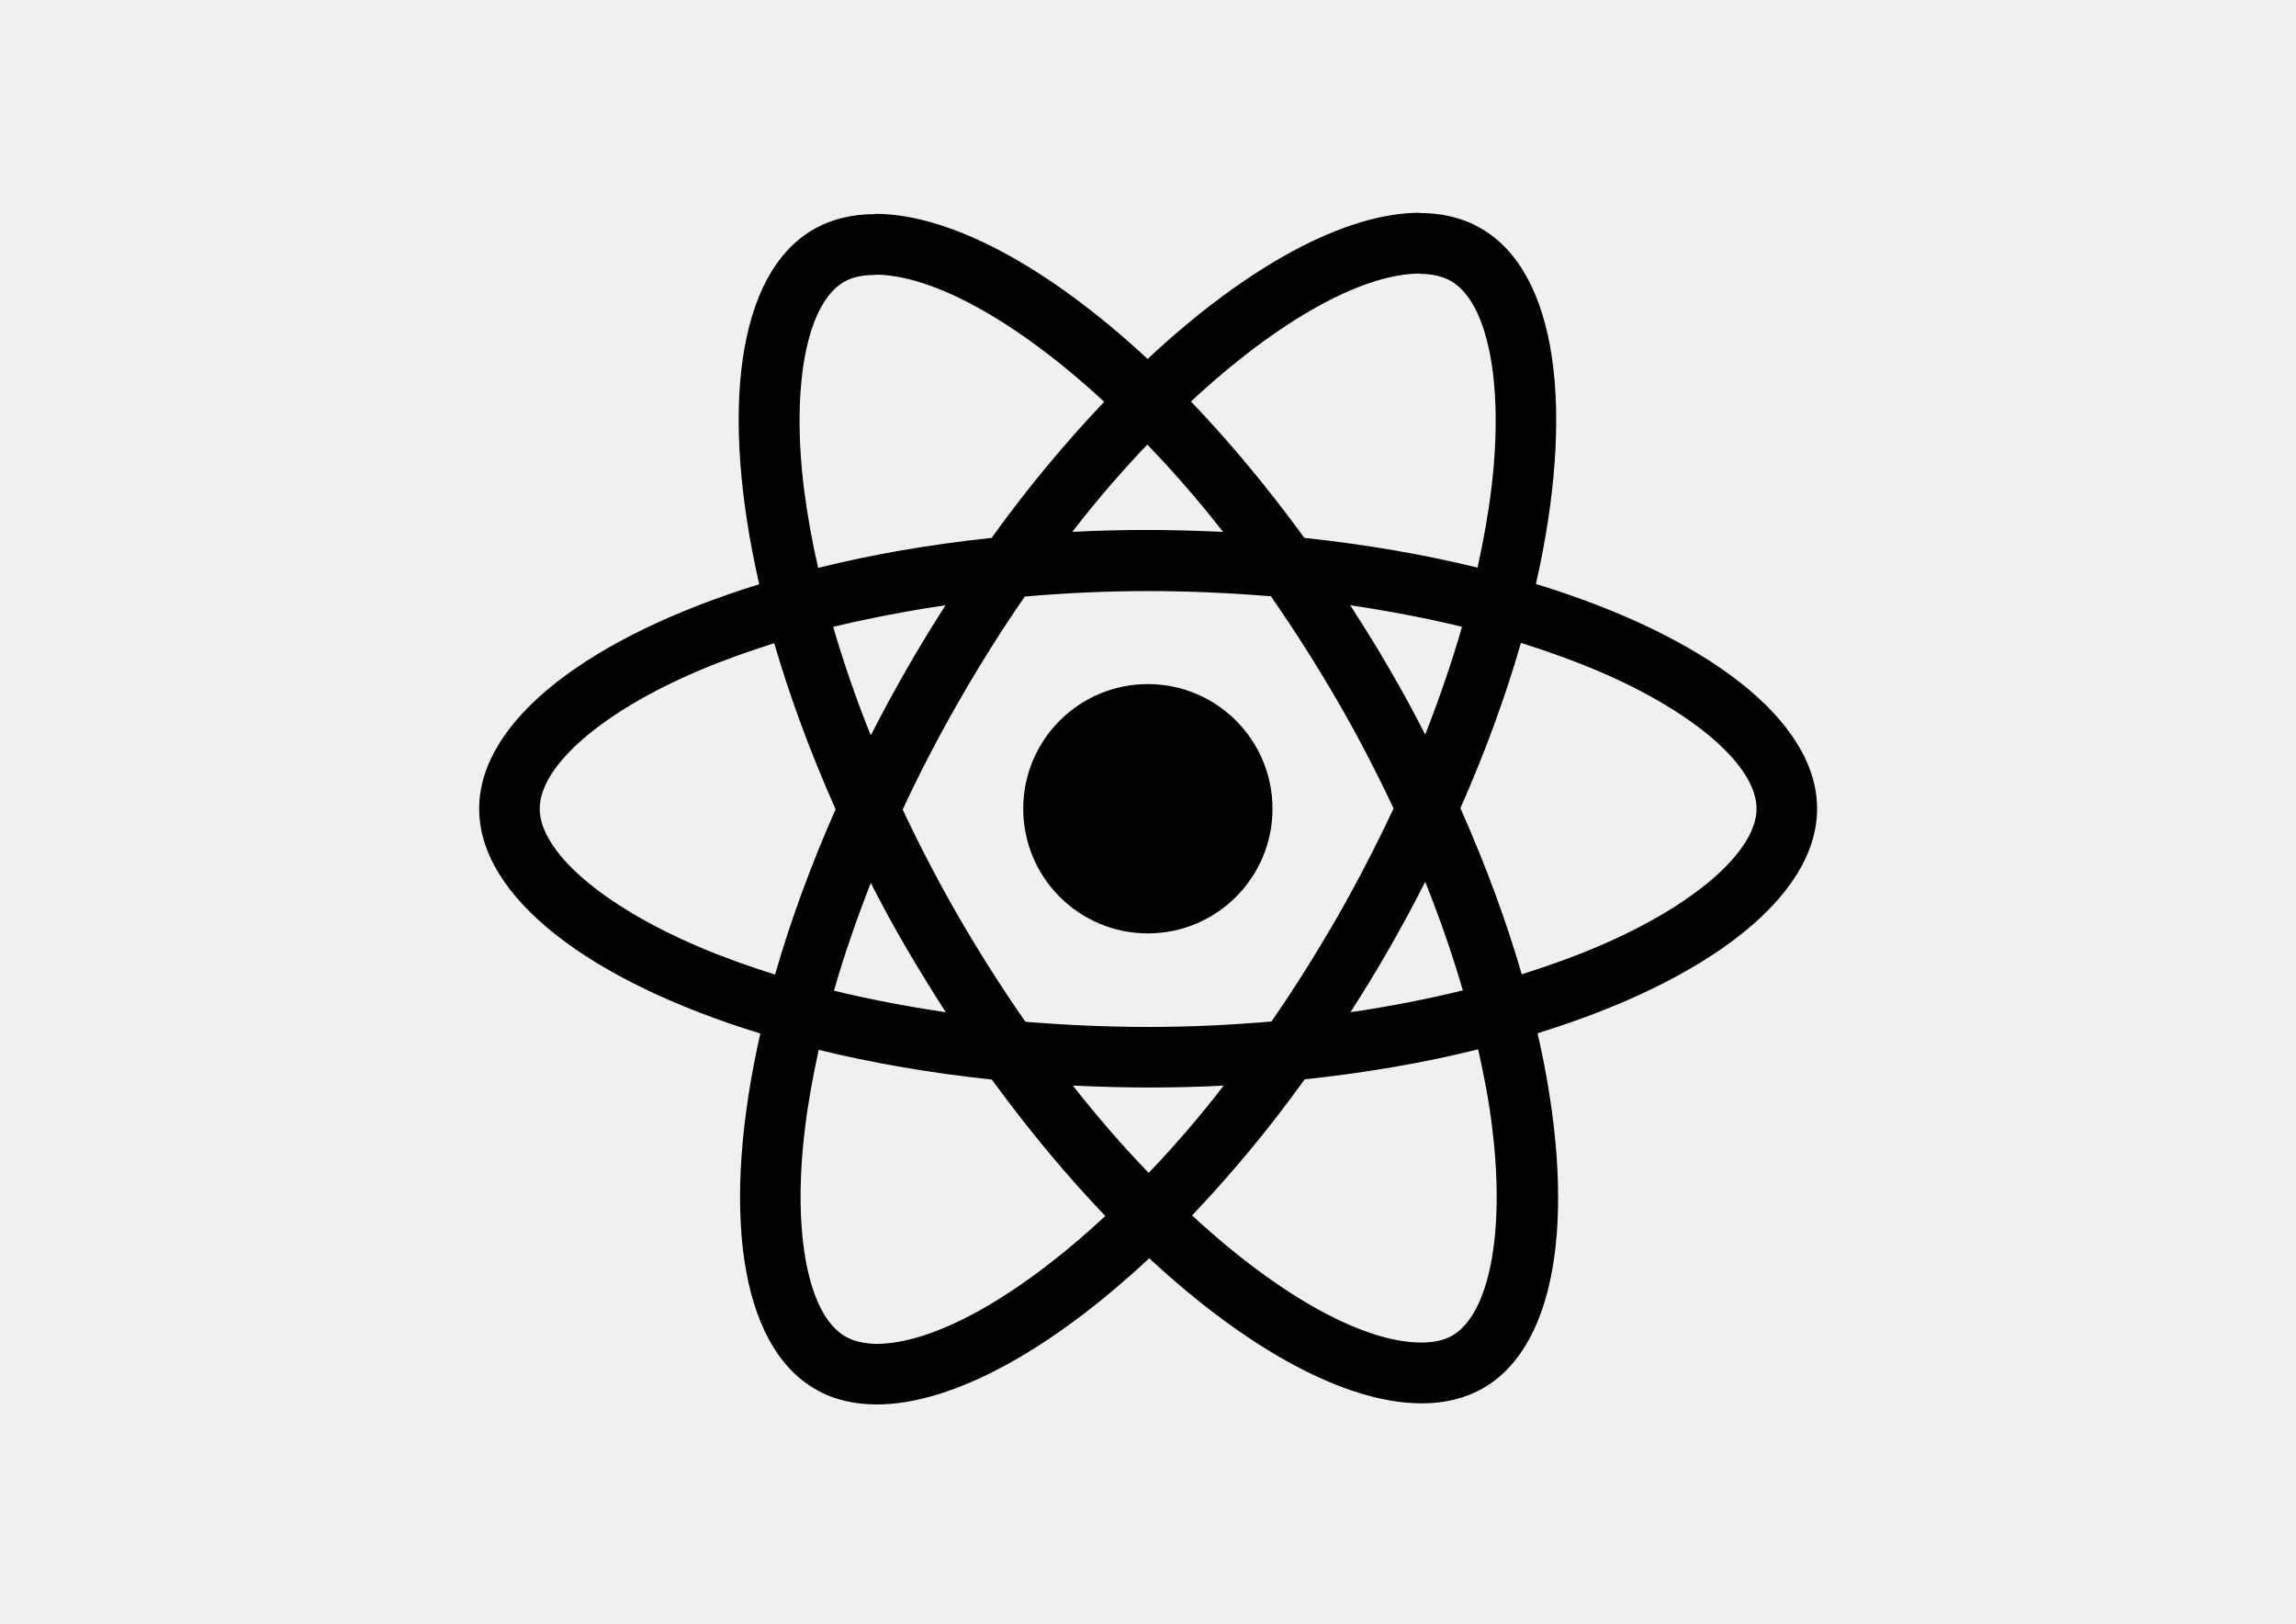
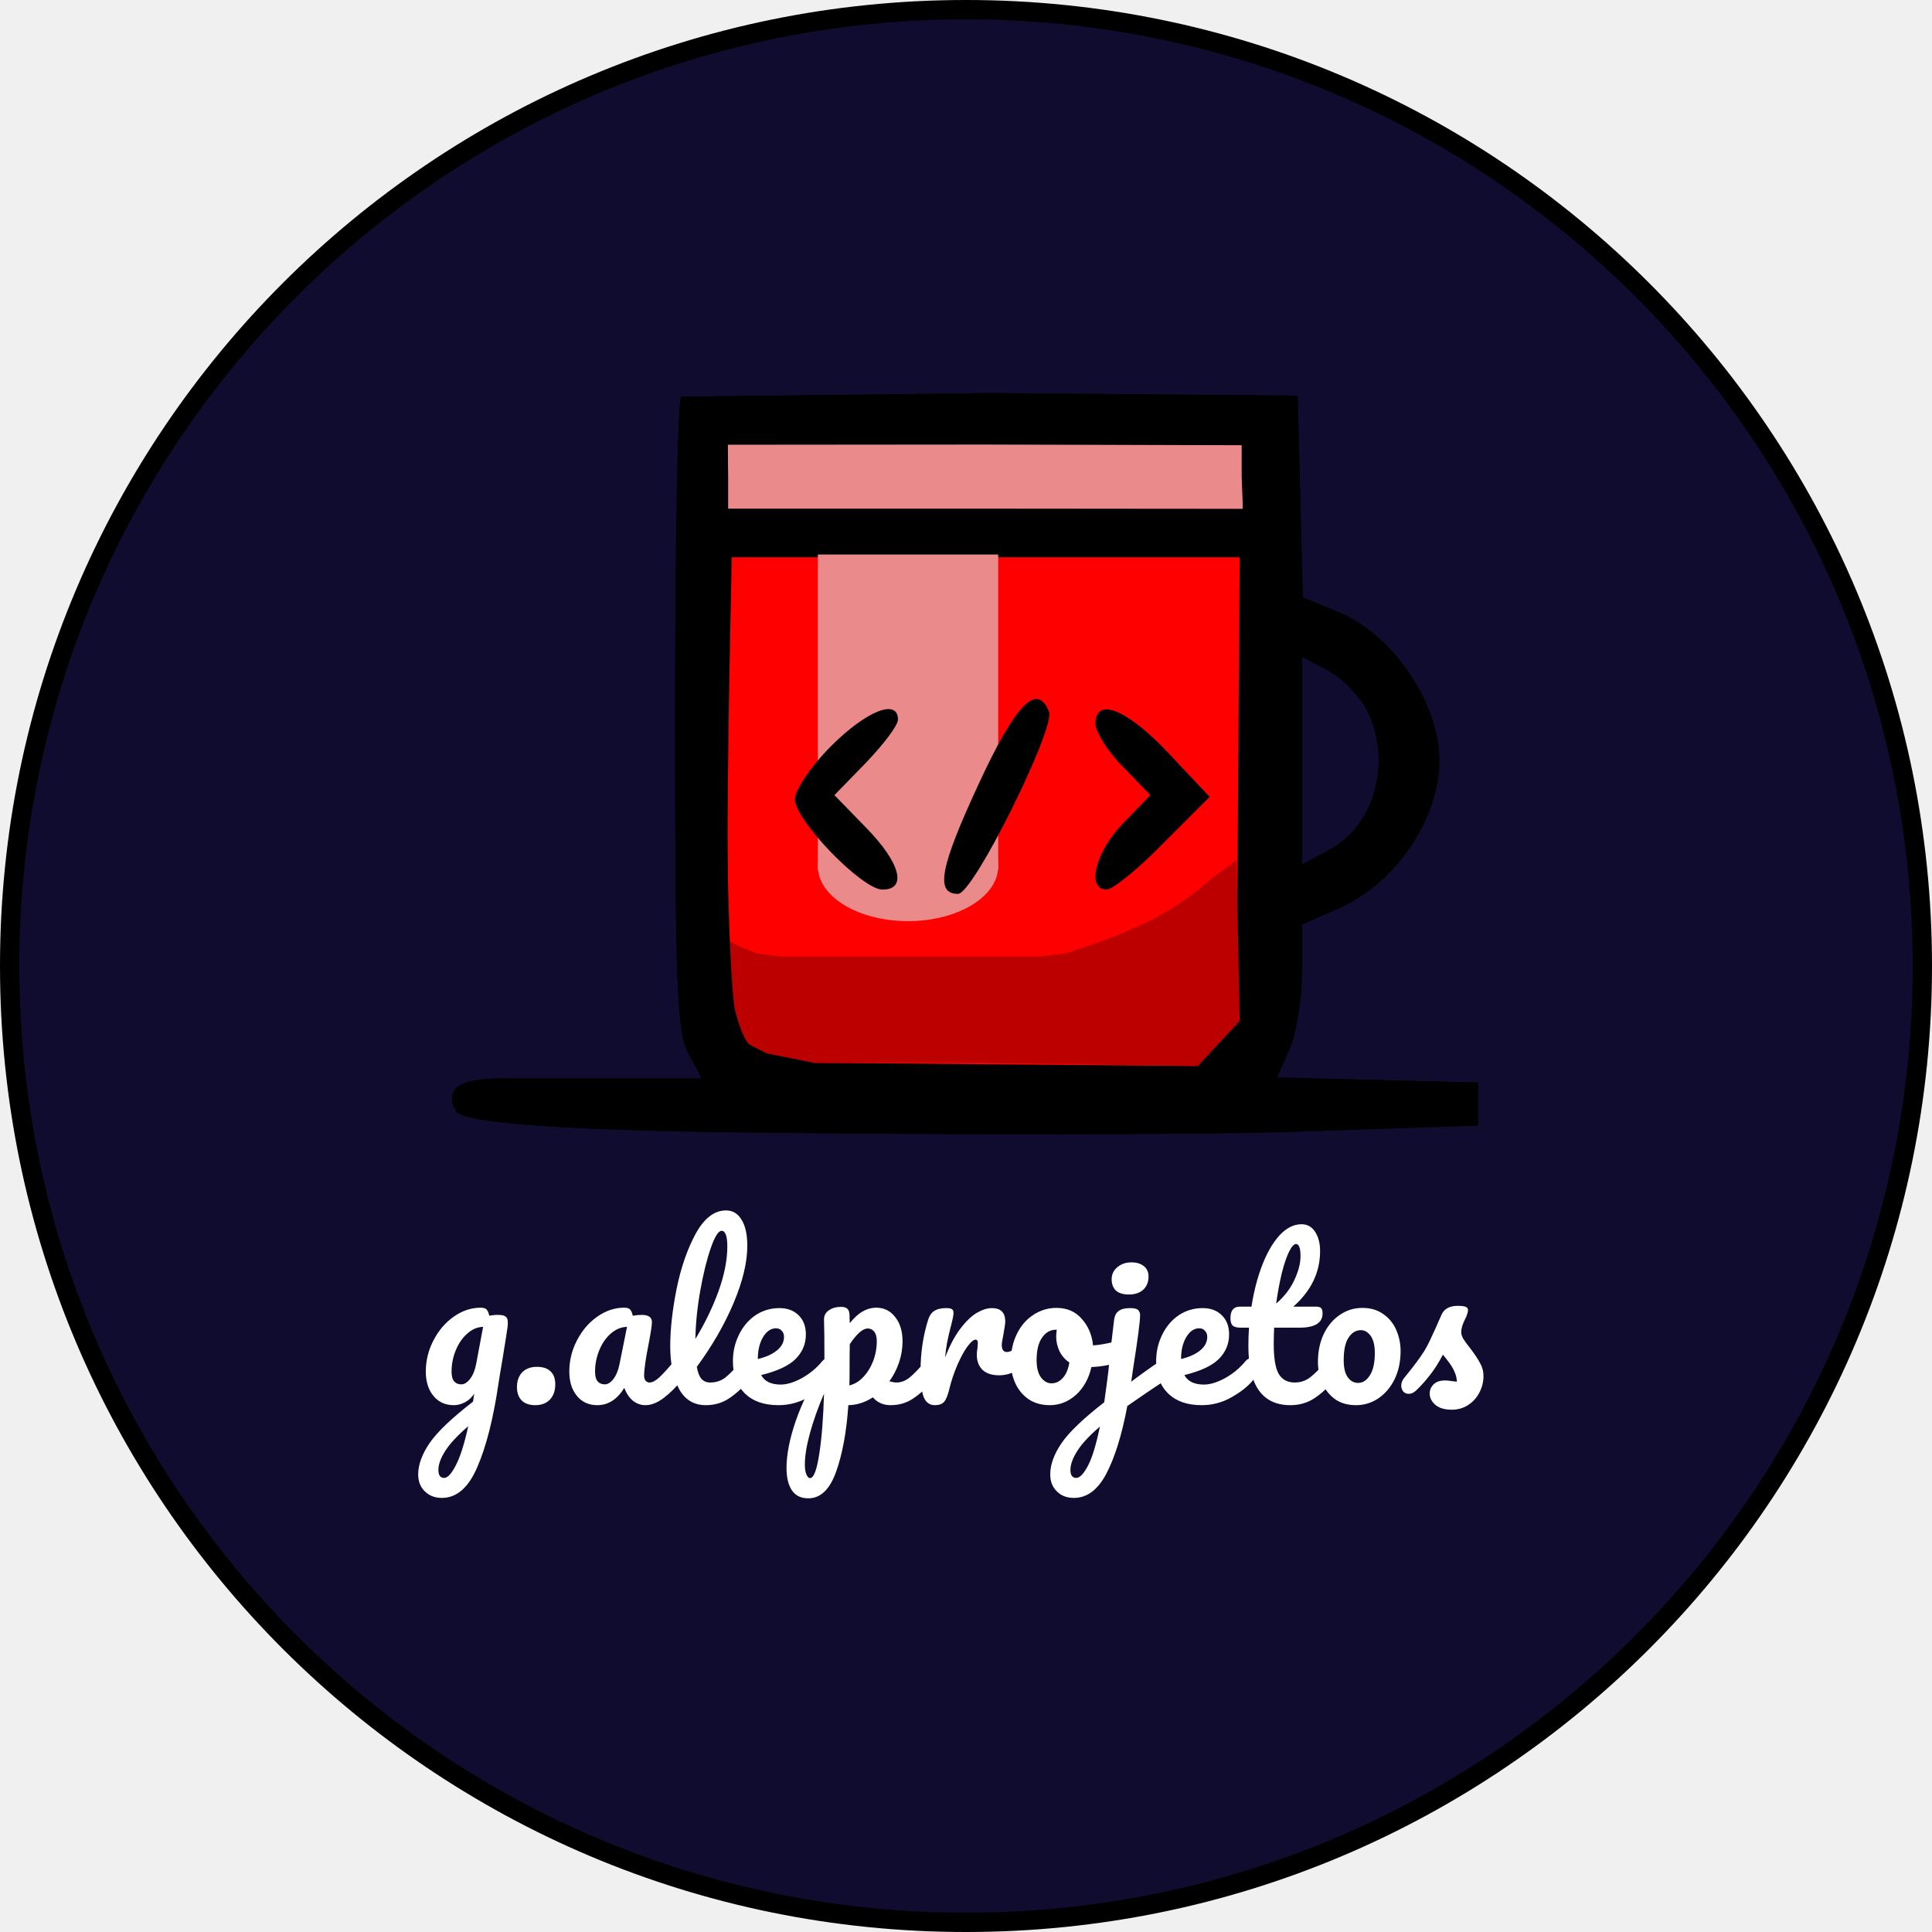
- <svg xmlns="http://www.w3.org/2000/svg" viewBox="0 0 841.9 595.3">
-   <g>
-     <path d="M666.3 296.5c0-32.5-40.7-63.3-103.1-82.4 14.4-63.6 8-114.2-20.2-130.4-6.5-3.8-14.1-5.6-22.4-5.6v22.3c4.6 0 8.3.9 11.4 2.6 13.6 7.8 19.5 37.5 14.9 75.7-1.1 9.4-2.9 19.3-5.1 29.4-19.6-4.8-41-8.5-63.5-10.9-13.5-18.5-27.5-35.3-41.6-50 32.6-30.3 63.2-46.9 84-46.9V78c-27.5 0-63.5 19.6-99.9 53.6-36.4-33.8-72.4-53.2-99.9-53.2v22.3c20.7 0 51.4 16.5 84 46.6-14 14.7-28 31.4-41.3 49.9-22.6 2.4-44 6.1-63.6 11-2.3-10-4-19.7-5.2-29-4.7-38.2 1.1-67.9 14.6-75.8 3-1.8 6.9-2.6 11.5-2.6V78.5c-8.4 0-16 1.8-22.6 5.6-28.1 16.2-34.4 66.7-19.9 130.1-62.2 19.2-102.7 49.9-102.7 82.3 0 32.5 40.7 63.3 103.1 82.4-14.4 63.6-8 114.2 20.2 130.4 6.5 3.8 14.1 5.6 22.5 5.6 27.5 0 63.5-19.6 99.9-53.6 36.4 33.8 72.4 53.2 99.9 53.2 8.4 0 16-1.8 22.6-5.6 28.1-16.2 34.4-66.7 19.9-130.1 62-19.1 102.5-49.9 102.5-82.3zm-130.2-66.7c-3.7 12.9-8.3 26.2-13.5 39.5-4.1-8-8.4-16-13.1-24-4.6-8-9.5-15.8-14.4-23.4 14.2 2.1 27.9 4.7 41 7.9zm-45.8 106.5c-7.8 13.5-15.8 26.3-24.1 38.2-14.9 1.3-30 2-45.2 2-15.1 0-30.2-.7-45-1.9-8.3-11.9-16.4-24.6-24.2-38-7.6-13.1-14.5-26.4-20.8-39.8 6.2-13.4 13.2-26.8 20.7-39.9 7.8-13.5 15.8-26.3 24.1-38.2 14.9-1.3 30-2 45.2-2 15.1 0 30.2.7 45 1.9 8.3 11.9 16.4 24.6 24.2 38 7.6 13.1 14.5 26.4 20.8 39.8-6.3 13.4-13.2 26.8-20.7 39.9zm32.3-13c5.4 13.4 10 26.8 13.8 39.8-13.1 3.2-26.9 5.9-41.2 8 4.9-7.7 9.8-15.6 14.4-23.7 4.6-8 8.9-16.1 13-24.1zM421.2 430c-9.3-9.6-18.6-20.3-27.8-32 9 .4 18.2.7 27.5.7 9.4 0 18.7-.2 27.8-.7-9 11.7-18.3 22.4-27.5 32zm-74.4-58.9c-14.2-2.1-27.9-4.7-41-7.9 3.7-12.9 8.3-26.2 13.5-39.5 4.1 8 8.4 16 13.1 24 4.7 8 9.5 15.8 14.4 23.4zM420.7 163c9.3 9.6 18.6 20.3 27.8 32-9-.4-18.2-.7-27.5-.7-9.4 0-18.7.2-27.8.7 9-11.7 18.3-22.4 27.5-32zm-74 58.9c-4.9 7.7-9.8 15.6-14.4 23.7-4.6 8-8.9 16-13 24-5.4-13.4-10-26.8-13.8-39.8 13.1-3.1 26.9-5.8 41.2-7.9zm-90.5 125.2c-35.4-15.1-58.3-34.9-58.3-50.6 0-15.7 22.9-35.6 58.3-50.6 8.6-3.7 18-7 27.7-10.1 5.7 19.6 13.2 40 22.5 60.9-9.2 20.8-16.6 41.1-22.2 60.6-9.9-3.1-19.3-6.5-28-10.2zM310 490c-13.6-7.8-19.5-37.5-14.9-75.7 1.1-9.4 2.9-19.3 5.1-29.4 19.6 4.8 41 8.5 63.5 10.9 13.5 18.5 27.5 35.3 41.6 50-32.6 30.3-63.2 46.9-84 46.9-4.5-.1-8.3-1-11.3-2.7zm237.2-76.2c4.7 38.2-1.1 67.9-14.6 75.8-3 1.8-6.9 2.6-11.5 2.6-20.7 0-51.4-16.5-84-46.6 14-14.7 28-31.4 41.3-49.9 22.6-2.4 44-6.1 63.6-11 2.3 10.1 4.1 19.8 5.2 29.1zm38.5-66.7c-8.6 3.7-18 7-27.7 10.1-5.7-19.6-13.2-40-22.5-60.9 9.2-20.8 16.6-41.1 22.2-60.6 9.9 3.1 19.3 6.5 28.1 10.2 35.4 15.1 58.3 34.9 58.3 50.6-.1 15.7-23 35.6-58.4 50.6zM320.8 78.4z" />
-     <circle cx="420.9" cy="296.5" r="45.7" />
-     <path d="M520.5 78.1z" />
-   </g>
+ <svg xmlns="http://www.w3.org/2000/svg" viewBox="0 0 300 300" fill="none">
+   <circle cx="150" cy="150" r="148.5" fill="#100C30" stroke="#000" stroke-width="3" />
+   <path d="M77.384 204.178c.533 0 .907.085 1.12.256.235.149.352.459.352.928 0 .256-.01.459-.032.608-.085.661-.352 2.368-.8 5.12-.32 1.856-.523 3.083-.608 3.68-.81 5.504-1.91 9.845-3.296 13.024-1.365 3.2-3.2 4.8-5.504 4.8-1.088 0-1.973-.341-2.656-1.024-.683-.661-1.024-1.536-1.024-2.624 0-1.515.597-3.147 1.792-4.896 1.195-1.728 3.435-3.861 6.72-6.4l.192-1.248a3.79 3.79 0 01-1.44 1.344c-.576.299-1.152.448-1.728.448-1.323 0-2.379-.48-3.168-1.44-.79-.96-1.184-2.219-1.184-3.776 0-1.707.395-3.317 1.184-4.832.79-1.536 1.835-2.763 3.136-3.68 1.323-.939 2.72-1.408 4.192-1.408.47 0 .779.096.928.288.17.171.31.491.416.96a6.913 6.913 0 011.408-.128zm-5.76 10.784c.49 0 .96-.299 1.408-.896.448-.597.768-1.451.96-2.56l1.024-5.472c-.875.021-1.685.363-2.432 1.024-.747.64-1.344 1.493-1.792 2.56a8.67 8.67 0 00-.672 3.392c0 .661.128 1.152.384 1.472.277.32.65.48 1.12.48zm-2.656 14.528c.533 0 1.13-.64 1.792-1.92.683-1.28 1.333-3.317 1.952-6.112-1.643 1.408-2.827 2.677-3.552 3.808-.725 1.131-1.088 2.123-1.088 2.976 0 .363.064.661.192.896.15.235.384.352.704.352zm14.151-11.296c-.939 0-1.653-.256-2.144-.768-.47-.512-.704-1.184-.704-2.016 0-.96.267-1.728.8-2.304.555-.576 1.323-.864 2.304-.864.939 0 1.643.235 2.112.704.49.448.736 1.12.736 2.016 0 .981-.277 1.771-.832 2.368-.555.576-1.312.864-2.272.864zm9.634 0c-1.322 0-2.378-.48-3.168-1.44s-1.184-2.219-1.184-3.776c0-1.707.395-3.317 1.184-4.832.79-1.536 1.835-2.763 3.136-3.68 1.323-.939 2.72-1.408 4.192-1.408.47 0 .779.096.928.288.17.171.31.491.416.96a7.541 7.541 0 011.408-.128c1.046 0 1.568.373 1.568 1.12 0 .448-.16 1.515-.48 3.2-.49 2.453-.736 4.16-.736 5.12 0 .32.075.576.224.768a.821.821 0 00.64.288c.406 0 .896-.256 1.472-.768.576-.533 1.355-1.387 2.336-2.56.256-.299.544-.448.864-.448.278 0 .491.128.64.384.171.256.256.608.256 1.056 0 .853-.202 1.515-.608 1.984-.874 1.088-1.802 2.005-2.784 2.752-.981.747-1.93 1.12-2.848 1.12-.704 0-1.354-.235-1.952-.704-.576-.491-1.013-1.152-1.312-1.984-1.11 1.792-2.506 2.688-4.192 2.688zm1.152-3.232c.47 0 .918-.277 1.344-.832.427-.555.736-1.291.928-2.208l1.184-5.888c-.896.021-1.728.363-2.496 1.024-.746.64-1.344 1.493-1.792 2.56a8.67 8.67 0 00-.672 3.392c0 .661.128 1.152.384 1.472.278.32.65.48 1.12.48zm22.072-4.064c.277 0 .49.128.64.384.17.256.256.608.256 1.056 0 .853-.203 1.515-.608 1.984-.918 1.131-1.92 2.059-3.008 2.784-1.067.725-2.283 1.088-3.648 1.088-1.878 0-3.275-.853-4.192-2.56-.896-1.707-1.344-3.915-1.344-6.624 0-2.603.33-5.568.992-8.896.682-3.328 1.674-6.187 2.976-8.576 1.322-2.389 2.89-3.584 4.704-3.584 1.024 0 1.824.48 2.4 1.44.597.939.896 2.293.896 4.064 0 2.539-.704 5.483-2.112 8.832-1.408 3.349-3.318 6.667-5.728 9.952.149.875.394 1.504.736 1.888.341.363.789.544 1.344.544.874 0 1.642-.245 2.304-.736.661-.512 1.504-1.376 2.528-2.592.256-.299.544-.448.864-.448zm-3.936-19.776c-.491 0-1.046.885-1.664 2.656-.619 1.771-1.163 3.968-1.632 6.592-.47 2.624-.726 5.141-.768 7.552 1.514-2.496 2.72-4.992 3.616-7.488.896-2.517 1.344-4.811 1.344-6.88 0-1.621-.299-2.432-.896-2.432zm16.517 19.776c.277 0 .491.128.64.384.171.256.256.608.256 1.056 0 .853-.203 1.515-.608 1.984-.789.96-1.909 1.845-3.36 2.656a9.183 9.183 0 01-4.608 1.216c-2.24 0-3.979-.608-5.216-1.824-1.237-1.216-1.856-2.88-1.856-4.992 0-1.472.309-2.837.928-4.096.619-1.28 1.472-2.293 2.56-3.04 1.109-.747 2.357-1.12 3.744-1.12 1.237 0 2.229.373 2.976 1.12.747.725 1.12 1.717 1.12 2.976 0 1.472-.533 2.741-1.6 3.808-1.045 1.045-2.827 1.877-5.344 2.496.533.981 1.547 1.472 3.04 1.472.96 0 2.048-.331 3.264-.992a10.988 10.988 0 003.2-2.656c.256-.299.544-.448.864-.448zm-8.064-4.64c-.789 0-1.461.459-2.016 1.376-.533.917-.8 2.027-.8 3.328v.064c1.259-.299 2.251-.747 2.976-1.344.725-.597 1.088-1.291 1.088-2.08 0-.405-.117-.725-.352-.96-.213-.256-.512-.384-.896-.384zm24.068 4.64c.277 0 .49.128.64.384.17.256.256.608.256 1.056 0 .853-.203 1.515-.608 1.984-.918 1.131-1.91 2.059-2.976 2.784-1.046.725-2.24 1.088-3.584 1.088-1.131 0-2.048-.405-2.752-1.216-1.216.789-2.486 1.195-3.808 1.216-.278 4.117-.907 7.552-1.888 10.304-.982 2.773-2.422 4.16-4.321 4.16-1.152 0-2.005-.416-2.56-1.248-.554-.832-.832-1.984-.832-3.456 0-2.091.48-4.533 1.44-7.328.96-2.773 2.443-5.835 4.449-9.184 0-3.115-.022-5.28-.064-6.496-.022-.619.224-1.109.736-1.472s1.152-.544 1.92-.544c.448 0 .768.096.96.288.213.171.33.523.352 1.056 0 .533.01.928.032 1.184.682-.853 1.354-1.461 2.016-1.824a4.137 4.137 0 012.112-.576c1.194 0 2.165.48 2.912 1.44.768.96 1.152 2.219 1.152 3.776 0 1.131-.182 2.229-.544 3.296a10.775 10.775 0 01-1.504 2.912c.448.128.821.192 1.12.192.704 0 1.376-.256 2.016-.768.64-.512 1.461-1.365 2.464-2.56.256-.299.544-.448.864-.448zm-12.672 4.224c.768-.171 1.472-.587 2.112-1.248.661-.683 1.184-1.515 1.568-2.496a8.696 8.696 0 00.576-3.136c0-.64-.128-1.12-.384-1.44a1.218 1.218 0 00-1.024-.512c-.768 0-1.696.811-2.784 2.432-.022.939-.032 2.315-.032 4.128 0 .981-.011 1.739-.032 2.272zm-6.113 14.4c.577 0 1.057-1.259 1.441-3.776.384-2.496.629-5.611.736-9.344-.918 2.133-1.643 4.171-2.177 6.112-.533 1.941-.8 3.573-.8 4.896 0 .683.086 1.205.256 1.568.15.363.331.544.544.544zm19.375-11.328c-.811 0-1.387-.427-1.728-1.28-.32-.853-.48-2.219-.48-4.096 0-2.773.394-5.408 1.184-7.904.192-.619.501-1.067.928-1.344.448-.299 1.066-.448 1.856-.448.426 0 .725.053.896.16.17.107.256.309.256.608 0 .341-.16 1.109-.48 2.304-.214.853-.384 1.6-.512 2.24-.128.64-.235 1.429-.32 2.368.704-1.835 1.493-3.328 2.368-4.48.874-1.152 1.728-1.973 2.56-2.464.853-.491 1.632-.736 2.336-.736 1.386 0 2.08.693 2.08 2.08 0 .277-.096.949-.288 2.016-.171.853-.256 1.387-.256 1.6 0 .747.266 1.12.8 1.12.597 0 1.365-.469 2.304-1.408.277-.277.565-.416.864-.416.277 0 .49.128.64.384.17.235.256.555.256.96 0 .789-.214 1.408-.64 1.856a8.9 8.9 0 01-2.112 1.6c-.79.427-1.632.64-2.528.64-1.131 0-1.995-.288-2.592-.864-.576-.576-.864-1.355-.864-2.336 0-.32.032-.64.096-.96.042-.427.064-.715.064-.864 0-.341-.118-.512-.352-.512-.32 0-.747.363-1.28 1.088-.512.704-1.024 1.643-1.536 2.816a22.986 22.986 0 00-1.248 3.712c-.235 1.003-.512 1.685-.832 2.048-.299.341-.779.512-1.44.512zm28.61-9.984c.278 0 .491.139.64.416.15.277.224.629.224 1.056 0 1.024-.309 1.632-.928 1.824-1.28.448-2.688.704-4.224.768-.405 1.792-1.205 3.232-2.4 4.32-1.194 1.067-2.549 1.6-4.064 1.6-1.28 0-2.378-.309-3.296-.928a5.944 5.944 0 01-2.048-2.464 7.895 7.895 0 01-.704-3.328c0-1.621.31-3.061.928-4.32.619-1.28 1.472-2.272 2.56-2.976a6.383 6.383 0 013.616-1.088c1.622 0 2.923.565 3.904 1.696 1.003 1.109 1.59 2.485 1.76 4.128 1.003-.064 2.198-.277 3.584-.64.171-.043.32-.064.448-.064zm-10.496 6.592c.683 0 1.27-.277 1.76-.832.512-.555.854-1.355 1.024-2.4a4.55 4.55 0 01-1.536-1.76 5.348 5.348 0 01-.512-2.304c0-.341.032-.683.096-1.024h-.16c-.853 0-1.568.416-2.144 1.248-.554.811-.832 1.963-.832 3.456 0 1.173.224 2.069.672 2.688.47.619 1.014.928 1.632.928zm12.038-13.792c-.896 0-1.568-.203-2.016-.608-.448-.427-.672-1.013-.672-1.76 0-.747.288-1.365.864-1.856.597-.512 1.333-.768 2.208-.768.789 0 1.429.192 1.92.576.49.384.736.928.736 1.632 0 .853-.278 1.536-.832 2.048-.555.491-1.291.736-2.208.736zm5.76 9.952c.277 0 .49.139.64.416.17.256.256.587.256.992 0 .491-.075.875-.224 1.152-.15.277-.384.523-.704.736a311.755 311.755 0 00-5.984 4.064c-.832 4.437-1.91 7.925-3.232 10.464-1.323 2.539-3.008 3.808-5.056 3.808-1.11 0-1.995-.341-2.656-1.024-.683-.661-1.024-1.536-1.024-2.624 0-1.515.586-3.136 1.76-4.864 1.173-1.707 3.381-3.819 6.624-6.336l.224-1.632c.298-2.048.533-4.064.704-6.048.128-1.152.33-2.869.608-5.152.085-.619.32-1.067.704-1.344.384-.299.97-.448 1.76-.448.64 0 1.056.096 1.248.288.213.192.32.459.32.8 0 .981-.352 3.691-1.056 8.128l-.32 2.208a104.281 104.281 0 014.672-3.328c.277-.171.522-.256.736-.256zm-13.952 18.528c.554 0 1.162-.629 1.824-1.888.661-1.259 1.28-3.285 1.856-6.08-1.622 1.387-2.784 2.635-3.488 3.744-.726 1.131-1.088 2.123-1.088 2.976 0 .832.298 1.248.896 1.248zm27.165-18.592c.277 0 .49.128.64.384.17.256.256.608.256 1.056 0 .853-.203 1.515-.608 1.984-.79.96-1.91 1.845-3.36 2.656a9.189 9.189 0 01-4.608 1.216c-2.24 0-3.979-.608-5.216-1.824-1.238-1.216-1.856-2.88-1.856-4.992 0-1.472.309-2.837.928-4.096.618-1.28 1.472-2.293 2.56-3.04 1.109-.747 2.357-1.12 3.744-1.12 1.237 0 2.229.373 2.976 1.12.746.725 1.12 1.717 1.12 2.976 0 1.472-.534 2.741-1.6 3.808-1.046 1.045-2.827 1.877-5.344 2.496.533.981 1.546 1.472 3.04 1.472.96 0 2.048-.331 3.264-.992a10.988 10.988 0 003.2-2.656c.256-.299.544-.448.864-.448zm-8.064-4.64c-.79 0-1.462.459-2.016 1.376-.534.917-.8 2.027-.8 3.328v.064c1.258-.299 2.25-.747 2.976-1.344.725-.597 1.088-1.291 1.088-2.08 0-.405-.118-.725-.352-.96-.214-.256-.512-.384-.896-.384zm20.626 4.64c.278 0 .491.128.64.384.171.256.256.608.256 1.056 0 .853-.202 1.515-.608 1.984-.917 1.131-1.92 2.059-3.008 2.784-1.088.725-2.336 1.088-3.744 1.088-4.352 0-6.528-3.061-6.528-9.184 0-.939.032-1.888.096-2.848h-1.248c-.64 0-1.077-.117-1.312-.352-.213-.235-.32-.608-.32-1.12 0-1.195.48-1.792 1.44-1.792h1.824c.363-2.347.918-4.491 1.664-6.432.747-1.941 1.643-3.488 2.688-4.64 1.067-1.152 2.208-1.728 3.424-1.728.896 0 1.6.395 2.112 1.184.512.789.768 1.781.768 2.976 0 3.307-1.386 6.187-4.16 8.64h3.584c.342 0 .587.075.736.224.15.149.224.427.224.832 0 1.472-1.205 2.208-3.616 2.208h-3.904a68.026 68.026 0 00-.064 2.496c0 2.219.256 3.776.768 4.672.534.896 1.366 1.344 2.496 1.344.918 0 1.728-.277 2.432-.832.704-.555 1.536-1.387 2.496-2.496.256-.299.544-.448.864-.448zm-5.6-17.728c-.32 0-.682.405-1.088 1.216-.384.789-.757 1.899-1.12 3.328a46.977 46.977 0 00-.864 4.704c1.259-1.088 2.198-2.304 2.816-3.648.64-1.365.96-2.603.96-3.712 0-1.259-.234-1.888-.704-1.888zm9.299 25.024c-1.259 0-2.336-.309-3.232-.928a6.019 6.019 0 01-1.984-2.496 8.133 8.133 0 01-.672-3.296c0-1.621.298-3.061.896-4.32.618-1.28 1.45-2.272 2.496-2.976 1.045-.725 2.218-1.088 3.52-1.088 1.258 0 2.336.32 3.232.96a5.714 5.714 0 012.016 2.464 8.133 8.133 0 01.672 3.296c0 1.621-.31 3.072-.928 4.352-.619 1.259-1.462 2.251-2.528 2.976a6.109 6.109 0 01-3.488 1.056zm.352-3.456c.725 0 1.333-.395 1.824-1.184.512-.789.768-1.941.768-3.456 0-1.173-.214-2.059-.64-2.656-.427-.597-.939-.896-1.536-.896-.768 0-1.408.395-1.92 1.184-.491.768-.736 1.92-.736 3.456 0 1.216.213 2.112.64 2.688.426.576.96.864 1.6.864zm14.536 4.16c-1.11 0-1.963-.256-2.56-.768-.576-.512-.864-1.088-.864-1.728 0-.555.202-1.035.608-1.44.405-.405 1.002-.608 1.792-.608.277 0 .597.032.96.096l.864.096a3.97 3.97 0 00-.384-1.568 6.818 6.818 0 00-.832-1.408 17.807 17.807 0 00-.96-1.216c-.662 1.259-1.323 2.304-1.984 3.136a22.092 22.092 0 01-2.112 2.368c-.384.384-.79.576-1.216.576-.342 0-.619-.117-.833-.352a1.403 1.403 0 01-.32-.928c0-.427.15-.821.449-1.184l.416-.512c1.173-1.451 2.058-2.645 2.656-3.584.384-.619.768-1.355 1.152-2.208.405-.853.928-2.016 1.568-3.488.405-.939 1.248-1.408 2.528-1.408.597 0 1.013.053 1.248.16.234.107.352.277.352.512 0 .128-.043.331-.128.608a4.698 4.698 0 01-.352.832c-.384.768-.576 1.419-.576 1.952 0 .32.106.672.32 1.056.234.384.586.864 1.056 1.44.682.896 1.194 1.664 1.536 2.304.362.619.544 1.301.544 2.048a5.43 5.43 0 01-.64 2.56 5.005 5.005 0 01-1.728 1.92c-.747.491-1.6.736-2.56.736z" fill="#fff" />
+   <path d="M106.163 62.102l-.002.009c-.029.172-.059.43-.09.775-.061.688-.12 1.686-.176 2.964-.112 2.554-.212 6.203-.295 10.677-.167 8.946-.267 21.176-.267 34.507 0 20.47.067 32.759.35 40.331.141 3.787.336 6.379.601 8.216.265 1.84.596 2.89.989 3.615l.001.003 2.134 4 .392.735H82.3l-1.22-.002c-2.996-.009-5.825-.016-7.819.439-1.133.259-1.88.645-2.259 1.159-.324.442-.448 1.081-.122 2.08a.612.612 0 01.333.556c0 .075 0 .104-.002.114.015.023.11.146.517.321.41.175 1.08.379 2.164.592 4.345.857 14.942 1.808 40.681 2.141 33.2.4 72.523.4 87.576-.133h0l26.851-.917v-5.696l-15.113-.387-15.6-.4-.746-.02.301-.682 1.997-4.526.002-.004c.508-1.21.967-3.127 1.298-5.262.33-2.128.527-4.436.527-6.406v-7.659l.298-.132 5.734-2.533.001-.001c8.632-3.793 15.301-13.622 15.301-22.475 0-4.407-1.787-9.244-4.662-13.417-2.874-4.172-6.802-7.63-11.024-9.32h-.004l-5.2-2.134-.302-.124-.008-.326-.4-15.6-.388-15.25-46.981-.396h-.002l-47.866.568zm86.836 17.432l-39.933-.034h0-40.5V74l-.066-4.96-.007-.506h.506l40.067-.034h.002l39.742.133.499.002v5.488l.19 4.891.021.52h-.521zm.334 79.5v.196l-.133.144-3.333 3.599v.001l-3.2 3.466-.148.161H153.9c-9.098 0-15.981-.009-21.223-.161-5.235-.152-8.87-.448-11.454-1.035-2.599-.59-4.195-1.486-5.291-2.876-1.072-1.36-1.618-3.144-2.247-5.359l-.002-.01-.003-.01c-.178-.748-.346-2.349-.502-4.575-.157-2.243-.303-5.161-.428-8.573-.25-6.823-.417-15.629-.417-24.968v-.004l.233-32.933.003-.496H193.333V159.034zm19.269-49.178l.005.007.004.008c4.239 8.206 1.401 18.793-6.213 22.673l-.005.002-3.991 2.129-.736.392V101.134l.736.392 3.988 2.127a.02.02 0 01.006.004c1.134.568 2.376 1.575 3.477 2.693 1.105 1.122 2.102 2.391 2.729 3.506z" fill="#000" stroke="#000" />
+   <path fill="#EA8A8A" d="M113 69.034h80v10h-80z" />
+   <path d="M116 162.534c-4-2-4-23-2.866-76.5H193l-.5 73-6.5 7-59.5-.5-7.5-1.5-3-1.5z" fill="red" stroke="#000" />
+   <path fill="#EA8A8A" d="M127 86.034h28v49h-28z" />
+   <path d="M170.1 112.401c0 1.2 1.867 4.267 4.267 6.667l4.267 4.4-4.267 4.4c-4.267 4.4-5.733 10.267-2.533 10.267.933 0 4.933-3.2 8.8-7.2l7.2-7.2-6.4-6.8c-6.4-6.8-11.334-8.8-11.334-4.534z" fill="#000" />
+   <ellipse cx="141" cy="134.534" rx="14" ry="8.5" fill="#EA8A8A" />
+   <path d="M129.034 115.868c-3.067 3.067-5.6 6.8-5.6 8.267 0 3.2 10.4 14 13.6 14 3.866 0 2.8-4.134-2.534-9.6l-4.933-5.067 4.933-5.067c2.667-2.8 4.934-5.733 4.934-6.666 0-3.334-4.934-1.334-10.4 4.133zM151.967 121.735c-6 12.933-6.8 17.066-3.2 17.066 2.4 0 15.067-25.6 14.133-28.266-1.866-4.667-5.2-1.2-10.933 11.2z" fill="#000" />
+   <path d="M161.5 148.534H121l-3.5-.5-2.5-1-2-1 .5 7 .5 5 1.5 3.5 1.5 1 2 1 7.5 1.5h26l33.5.5 6.5-7-.5-25-4 3-3 2.5-3 2-3.5 2-4.5 2-4 1.5-4.5 1.5-4 .5z" fill="#BC0000" />
+   <path d="M106.163 62.102l-.002.009c-.029.172-.059.43-.09.775-.061.688-.12 1.686-.176 2.964-.112 2.554-.212 6.203-.295 10.677-.167 8.946-.267 21.176-.267 34.507 0 20.47.067 32.759.35 40.331.141 3.787.336 6.379.601 8.216.265 1.84.596 2.89.989 3.615l.001.003 2.134 4 .392.735H82.3l-1.22-.002c-2.996-.009-5.825-.016-7.819.439-1.133.259-1.88.645-2.259 1.159-.324.442-.448 1.081-.122 2.08a.612.612 0 01.333.556c0 .075 0 .104-.002.114.015.023.11.146.517.321.41.175 1.08.379 2.164.592 4.345.857 14.942 1.808 40.681 2.141 33.2.4 72.523.4 87.576-.133h0l26.851-.917v-5.696l-15.113-.387-15.6-.4-.746-.02.301-.682 1.997-4.526.002-.004c.508-1.21.967-3.127 1.298-5.262.33-2.128.527-4.436.527-6.406v-7.659l.298-.132 5.734-2.533.001-.001c8.632-3.793 15.301-13.622 15.301-22.475 0-4.407-1.787-9.244-4.662-13.417-2.874-4.172-6.802-7.63-11.024-9.32h-.004l-5.2-2.134-.302-.124-.008-.326-.4-15.6-.388-15.25-46.981-.396h-.002l-47.866.568zm86.836 17.432l-39.933-.034h0-40.5V74l-.066-4.96-.007-.506h.506l40.067-.034h.002l39.742.133.499.002v5.488l.19 4.891.021.52h-.521zm.334 79.5v.196l-.133.144-3.333 3.599v.001l-3.2 3.466-.148.161H153.9c-9.098 0-15.981-.009-21.223-.161-5.235-.152-8.87-.448-11.454-1.035-2.599-.59-4.195-1.486-5.291-2.876-1.072-1.36-1.618-3.144-2.247-5.359l-.002-.01-.003-.01c-.178-.748-.346-2.349-.502-4.575-.157-2.243-.303-5.161-.428-8.573-.25-6.823-.417-15.629-.417-24.968v-.004l.233-32.933.003-.496H193.333V159.034zm19.269-49.178l.005.007.004.008c4.239 8.206 1.401 18.793-6.213 22.673l-.005.002-3.991 2.129-.736.392V101.134l.736.392 3.988 2.127a.02.02 0 01.006.004c1.134.568 2.376 1.575 3.477 2.693 1.105 1.122 2.102 2.391 2.729 3.506z" fill="#000" stroke="#000" />
</svg>
